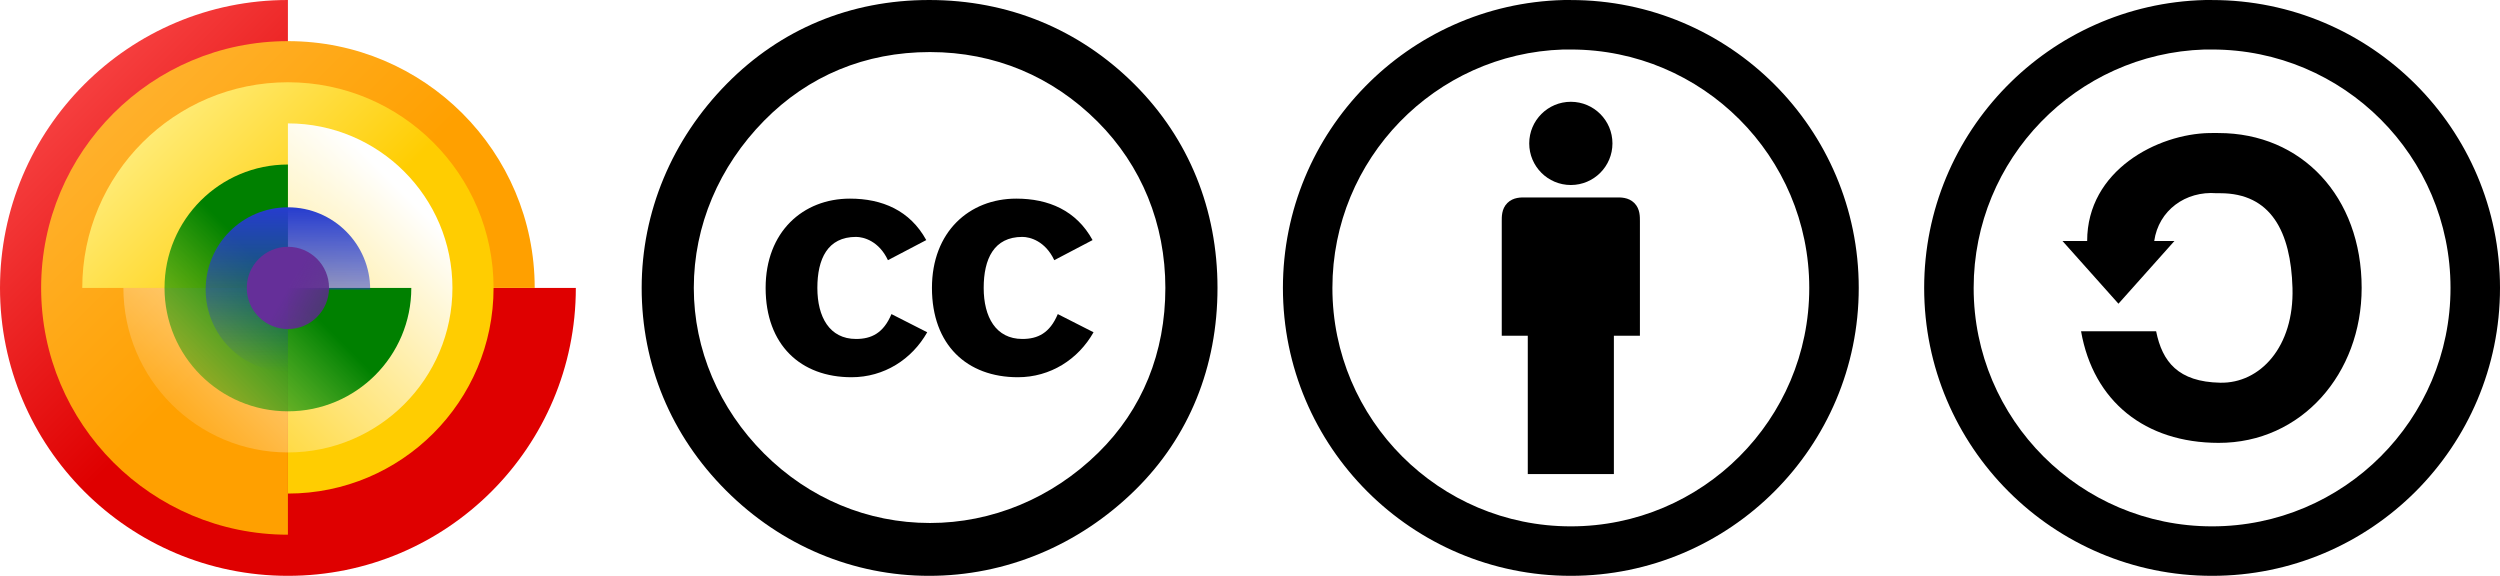
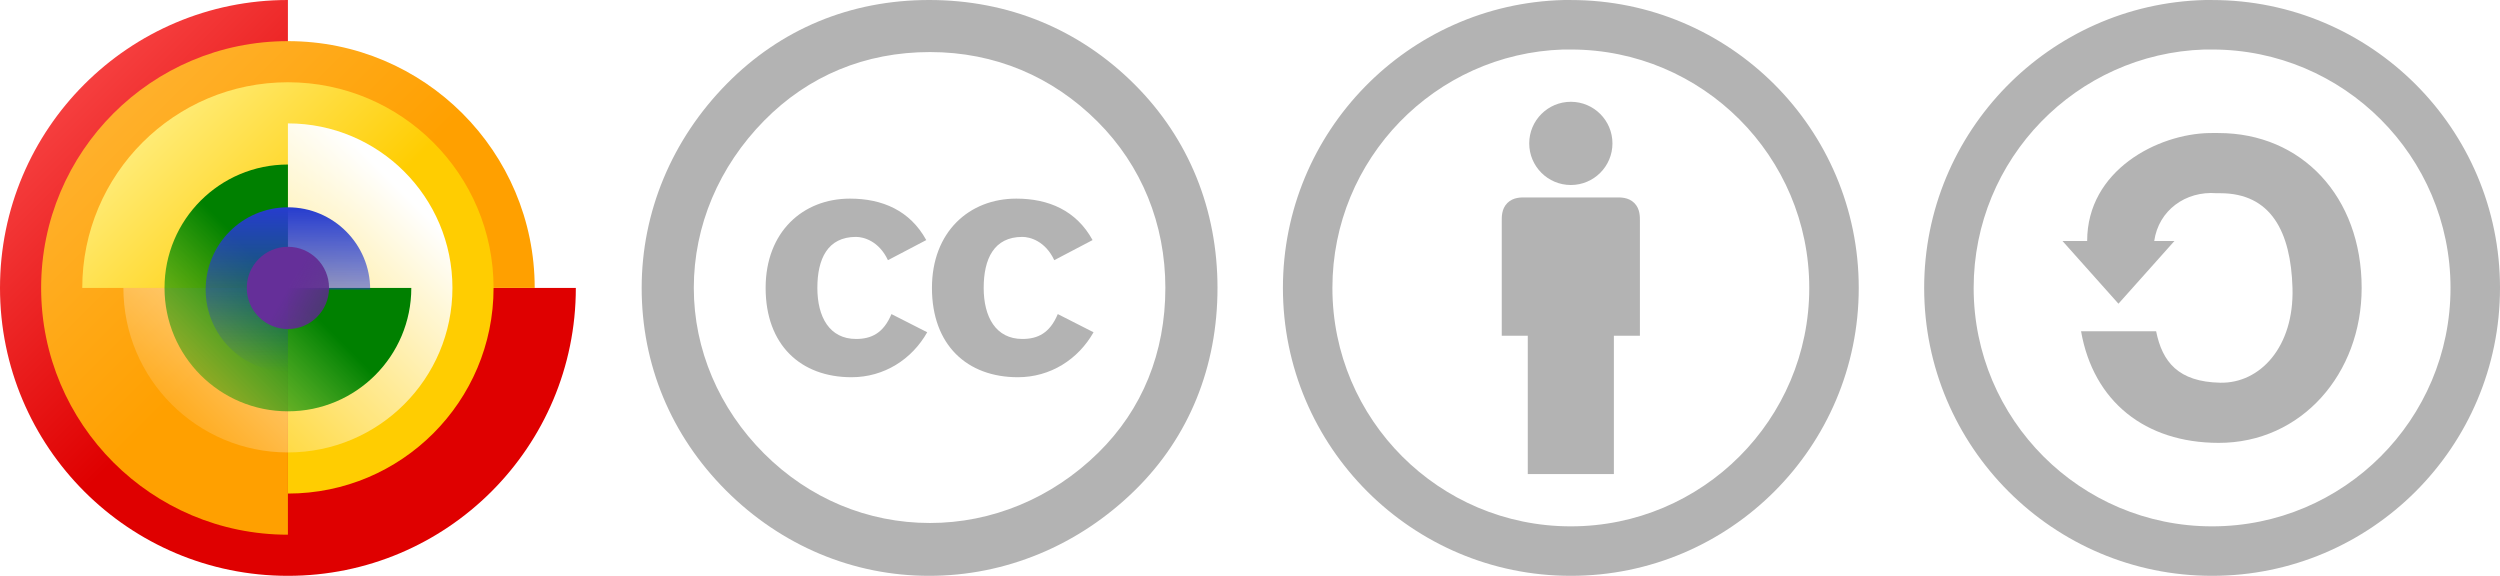
<svg xmlns="http://www.w3.org/2000/svg" xmlns:xlink="http://www.w3.org/1999/xlink" version="1.0" width="651.233" height="150" id="svg1833">
  <defs id="defs1835">
    <linearGradient id="linearGradient3117">
      <stop style="stop-color:#000000;stop-opacity:0" offset="0" id="stop3131" />
      <stop style="stop-color:#000000;stop-opacity:0.165" offset="1" id="stop3121" />
    </linearGradient>
    <linearGradient x1="233.351" y1="303.906" x2="315.431" y2="303.906" id="linearGradient3123" xlink:href="#linearGradient3117" gradientUnits="userSpaceOnUse" />
    <linearGradient id="linearGradient15296">
      <stop style="stop-color:#ff5959;stop-opacity:1" offset="0" id="stop15298" />
      <stop style="stop-color:#df0000;stop-opacity:1" offset="1" id="stop15300" />
    </linearGradient>
    <linearGradient id="linearGradient17969">
      <stop style="stop-color:#ffb73d;stop-opacity:1" offset="0" id="stop17971" />
      <stop style="stop-color:#ffa000;stop-opacity:1" offset="1" id="stop17973" />
    </linearGradient>
    <linearGradient id="linearGradient18870">
      <stop style="stop-color:#fff18d;stop-opacity:1" offset="0" id="stop18872" />
      <stop style="stop-color:#ffcd01;stop-opacity:1" offset="1" id="stop18874" />
    </linearGradient>
    <linearGradient id="linearGradient23319">
      <stop style="stop-color:#ffffff;stop-opacity:1" offset="0" id="stop23321" />
      <stop style="stop-color:#ffffff;stop-opacity:0" offset="1" id="stop23323" />
    </linearGradient>
    <linearGradient id="linearGradient20648">
      <stop style="stop-color:#00a000;stop-opacity:0.259" offset="0" id="stop20650" />
      <stop style="stop-color:#008000;stop-opacity:1" offset="1" id="stop20652" />
    </linearGradient>
    <linearGradient id="linearGradient21541">
      <stop style="stop-color:#263cce;stop-opacity:1" offset="0" id="stop21543" />
      <stop style="stop-color:#263cce;stop-opacity:0" offset="1" id="stop21545" />
    </linearGradient>
    <linearGradient id="linearGradient25099">
      <stop style="stop-color:#652f99;stop-opacity:1" offset="0" id="stop25101" />
      <stop style="stop-color:#502679;stop-opacity:0.652" offset="1" id="stop25103" />
    </linearGradient>
    <linearGradient x1="89" y1="118" x2="126" y2="155" id="linearGradient3400" xlink:href="#linearGradient15296" gradientUnits="userSpaceOnUse" />
    <linearGradient x1="89.626" y1="191.403" x2="126.03" y2="155" id="linearGradient3402" xlink:href="#linearGradient17969" gradientUnits="userSpaceOnUse" />
    <linearGradient x1="157.686" y1="186.686" x2="126" y2="155" id="linearGradient3404" xlink:href="#linearGradient18870" gradientUnits="userSpaceOnUse" />
    <linearGradient x1="149.806" y1="178.806" x2="92.016" y2="121.016" id="linearGradient3406" xlink:href="#linearGradient23319" gradientUnits="userSpaceOnUse" />
    <linearGradient x1="91.149" y1="189.851" x2="126" y2="155" id="linearGradient3408" xlink:href="#linearGradient20648" gradientUnits="userSpaceOnUse" />
    <linearGradient x1="89" y1="155" x2="163" y2="155" id="linearGradient3410" xlink:href="#linearGradient21541" gradientUnits="userSpaceOnUse" />
    <linearGradient x1="126" y1="155" x2="57.341" y2="115.36" id="linearGradient3412" xlink:href="#linearGradient25099" gradientUnits="userSpaceOnUse" />
    <linearGradient xlink:href="#linearGradient3117" id="linearGradient3103" gradientUnits="userSpaceOnUse" x1="233.351" y1="303.906" x2="315.431" y2="303.906" gradientTransform="matrix(10,0,0,10,-2333.507,-2872.569)" />
    <linearGradient xlink:href="#linearGradient15296" id="linearGradient3105" gradientUnits="userSpaceOnUse" x1="89" y1="118" x2="126" y2="155" />
    <linearGradient xlink:href="#linearGradient17969" id="linearGradient3107" gradientUnits="userSpaceOnUse" x1="89.626" y1="191.403" x2="126.03" y2="155" />
    <linearGradient xlink:href="#linearGradient18870" id="linearGradient3109" gradientUnits="userSpaceOnUse" x1="157.686" y1="186.686" x2="126" y2="155" />
    <linearGradient xlink:href="#linearGradient23319" id="linearGradient3111" gradientUnits="userSpaceOnUse" x1="149.806" y1="178.806" x2="92.016" y2="121.016" />
    <linearGradient xlink:href="#linearGradient20648" id="linearGradient3113" gradientUnits="userSpaceOnUse" x1="91.149" y1="189.851" x2="126" y2="155" />
    <linearGradient xlink:href="#linearGradient21541" id="linearGradient3115" gradientUnits="userSpaceOnUse" x1="89" y1="155" x2="163" y2="155" />
    <linearGradient xlink:href="#linearGradient25099" id="linearGradient3118" gradientUnits="userSpaceOnUse" x1="126" y1="155" x2="57.341" y2="115.36" />
    <linearGradient xlink:href="#linearGradient15296" id="linearGradient3181" gradientUnits="userSpaceOnUse" x1="89" y1="118" x2="126" y2="155" />
    <linearGradient xlink:href="#linearGradient17969" id="linearGradient3183" gradientUnits="userSpaceOnUse" x1="89.626" y1="191.403" x2="126.03" y2="155" />
    <linearGradient xlink:href="#linearGradient18870" id="linearGradient3185" gradientUnits="userSpaceOnUse" x1="157.686" y1="186.686" x2="126" y2="155" />
    <linearGradient xlink:href="#linearGradient23319" id="linearGradient3187" gradientUnits="userSpaceOnUse" x1="149.806" y1="178.806" x2="92.016" y2="121.016" />
    <linearGradient xlink:href="#linearGradient20648" id="linearGradient3189" gradientUnits="userSpaceOnUse" x1="91.149" y1="189.851" x2="126" y2="155" />
    <linearGradient xlink:href="#linearGradient21541" id="linearGradient3191" gradientUnits="userSpaceOnUse" x1="89" y1="155" x2="163" y2="155" />
    <linearGradient xlink:href="#linearGradient25099" id="linearGradient3193" gradientUnits="userSpaceOnUse" x1="126" y1="155" x2="57.341" y2="115.36" />
  </defs>
-   <g id="g3154" transform="translate(2.8249999e-6,217.0137)">
-     <g transform="matrix(0.6944444,0,0,0.6944444,-102.4305,-302.7775)" id="g25107">
-       <path d="m 163,155 c 0,20.435 -16.565,37 -37,37 -20.435,0 -37,-16.565 -37,-37 0,-20.435 16.565,-37 37,-37 l 0,37 37,0 z" transform="matrix(2.918919,0,0,2.918919,-112.2838,-220.9323)" style="fill:url(#linearGradient3181);fill-opacity:1;fill-rule:nonzero;stroke:none" id="path11693" />
-       <path d="m 163,155 c 0,20.435 -16.565,37 -37,37 -20.435,0 -37,-16.565 -37,-37 0,-20.435 16.565,-37 37,-37 l 0,37 37,0 z" transform="matrix(0,2.501931,-2.501931,0,643.2993,-83.74315)" style="fill:url(#linearGradient3183);fill-opacity:1;fill-rule:nonzero;stroke:none" id="path10806" />
-       <path d="m 163,155 c 0,20.435 -16.565,37 -37,37 -20.435,0 -37,-16.565 -37,-37 0,-20.435 16.565,-37 37,-37 l 0,37 37,0 z" transform="matrix(-2.084941,0,0,-2.084941,518.2029,554.6661)" style="fill:url(#linearGradient3185);fill-opacity:1;fill-rule:nonzero;stroke:none" id="path8149" />
-       <path d="m 163,155 c 0,20.435 -16.565,37 -37,37 -20.435,0 -37,-16.565 -37,-37 0,-20.435 16.565,-37 37,-37 l 0,37 37,0 z" transform="matrix(0,-1.667952,1.667952,0,-3.032742,441.6625)" style="fill:url(#linearGradient3187);fill-opacity:1;fill-rule:nonzero;stroke:none" id="path13467" />
-       <path d="m 163,155 c 0,20.435 -16.565,37 -37,37 -20.435,0 -37,-16.565 -37,-37 0,-20.435 16.565,-37 37,-37 l 0,37 37,0 z" transform="matrix(1.250965,0,0,1.250965,97.87857,37.60054)" style="fill:url(#linearGradient3189);fill-opacity:1;fill-rule:nonzero;stroke:none" id="path6377" />
-       <path d="m 163,155 c 0,20.435 -16.565,37 -37,37 -20.435,0 -37,-16.565 -37,-37 0,-20.435 16.565,-37 37,-37 l 0,37 37,0 z" transform="matrix(0,0.833976,-0.833976,0,384.7666,127.0362)" style="fill:url(#linearGradient3191);fill-opacity:1;fill-rule:nonzero;stroke:none" id="path3654" />
-       <path d="m 163,155 c 0,20.435 -16.565,37 -37,37 -20.435,0 -37,-16.565 -37,-37 0,-20.435 16.565,-37 37,-37 20.435,0 37,16.565 37,37 z" transform="matrix(-0.416988,0,0,-0.416988,308.0406,296.1335)" style="fill:url(#linearGradient3193);fill-opacity:1;fill-rule:nonzero;stroke:none" id="path3660" />
+   <g id="g25107" transform="matrix(0.6944444,0,0,0.6944444,-102.4305,-85.76383)">
+     <path id="path11693" style="fill:url(#linearGradient3181);fill-opacity:1;fill-rule:nonzero;stroke:none" transform="matrix(2.918919,0,0,2.918919,-112.2838,-220.9323)" d="m 163,155 c 0,20.435 -16.565,37 -37,37 -20.435,0 -37,-16.565 -37,-37 0,-20.435 16.565,-37 37,-37 l 0,37 37,0 z" />
+     <path id="path10806" style="fill:url(#linearGradient3183);fill-opacity:1;fill-rule:nonzero;stroke:none" transform="matrix(0,2.501931,-2.501931,0,643.2993,-83.74315)" d="m 163,155 c 0,20.435 -16.565,37 -37,37 -20.435,0 -37,-16.565 -37,-37 0,-20.435 16.565,-37 37,-37 l 0,37 37,0 z" />
+     <path id="path8149" style="fill:url(#linearGradient3185);fill-opacity:1;fill-rule:nonzero;stroke:none" transform="matrix(-2.084941,0,0,-2.084941,518.2029,554.6661)" d="m 163,155 c 0,20.435 -16.565,37 -37,37 -20.435,0 -37,-16.565 -37,-37 0,-20.435 16.565,-37 37,-37 l 0,37 37,0 z" />
+     <path id="path13467" style="fill:url(#linearGradient3187);fill-opacity:1;fill-rule:nonzero;stroke:none" transform="matrix(0,-1.667952,1.667952,0,-3.032742,441.6625)" d="m 163,155 c 0,20.435 -16.565,37 -37,37 -20.435,0 -37,-16.565 -37,-37 0,-20.435 16.565,-37 37,-37 l 0,37 37,0 z" />
+     <path id="path6377" style="fill:url(#linearGradient3189);fill-opacity:1;fill-rule:nonzero;stroke:none" transform="matrix(1.250965,0,0,1.250965,97.87857,37.60054)" d="m 163,155 c 0,20.435 -16.565,37 -37,37 -20.435,0 -37,-16.565 -37,-37 0,-20.435 16.565,-37 37,-37 l 0,37 37,0 z" />
+     <path id="path3654" style="fill:url(#linearGradient3191);fill-opacity:1;fill-rule:nonzero;stroke:none" transform="matrix(0,0.833976,-0.833976,0,384.7666,127.0362)" d="m 163,155 c 0,20.435 -16.565,37 -37,37 -20.435,0 -37,-16.565 -37,-37 0,-20.435 16.565,-37 37,-37 l 0,37 37,0 z" />
+     <path id="path3660" style="fill:url(#linearGradient3193);fill-opacity:1;fill-rule:nonzero;stroke:none" transform="matrix(-0.416988,0,0,-0.416988,308.0406,296.1335)" d="m 163,155 c 0,20.435 -16.565,37 -37,37 -20.435,0 -37,-16.565 -37,-37 0,-20.435 16.565,-37 37,-37 20.435,0 37,16.565 37,37 z" />
+   </g>
+   <g transform="matrix(10,0,0,10,-2483.389,-2889.952)" id="g3877" style="fill:#b3b3b3;fill-opacity:1">
+     <g transform="matrix(0.234375,0,0,0.234364,281.758,288.9959)" style="display:inline;fill:#b3b3b3;fill-opacity:1" id="layer3">
+       <path d="M 31.188,0 C 13.905,0.438 0,14.612 0,32 0,49.664 14.336,64 32,64 49.664,64 64,49.664 64,32 64,14.336 49.664,0 32,0 31.724,0 31.462,-0.007 31.188,0 z M 31.156,5.5 C 31.44,5.491 31.714,5.5 32,5.5 46.628,5.5 58.5,17.372 58.5,32 58.5,46.628 46.628,58.5 32,58.5 17.372,58.5 5.5,46.628 5.5,32 5.5,17.658 16.923,5.951 31.156,5.5 z" style="fill:#b3b3b3;fill-opacity:1;fill-rule:nonzero;stroke:none" id="path3742" />
+       <g id="g6525" style="fill:#b3b3b3;fill-opacity:1">
+         <path d="m 36.688,15.75 c 0,2.554 -2.071,4.625 -4.625,4.625 -2.554,0 -4.625,-2.071 -4.625,-4.625 0,-2.554 2.071,-4.625 4.625,-4.625 2.554,0 4.625,2.071 4.625,4.625 l 0,0 z" transform="translate(-0.0625,0.185547)" style="fill:#b3b3b3;fill-opacity:1;fill-rule:evenodd;stroke:none" id="path2838" />
+         <path d="m 27.215,52.689 9.57,0 0,-15.379 2.893,0 c 0,0 -0.001,-10.99 0,-12.72 -0.003,-0.456 0.041,-1.365 -0.621,-2.027 -0.662,-0.662 -1.555,-0.622 -2.027,-0.621 -0.472,0.001 -9.589,0.001 -10.06,0 -0.472,-0.001 -1.365,-0.041 -2.027,0.621 -0.662,0.662 -0.618,1.571 -0.621,2.027 0.001,1.73 0,12.72 0,12.72 l 2.893,0 0,15.379 z" style="fill:#b3b3b3;fill-opacity:1;fill-rule:evenodd;stroke:none" id="path3746" />
+       </g>
    </g>
-     <g id="g3877" transform="matrix(10,0,0,10,-2483.389,-3106.965)">
-       <g id="layer3" style="display:inline" transform="matrix(0.234375,0,0,0.234364,281.758,288.9959)">
-         <path id="path3742" style="fill:#000000;fill-opacity:1;fill-rule:nonzero;stroke:none" d="M 31.188,0 C 13.905,0.438 0,14.612 0,32 0,49.664 14.336,64 32,64 49.664,64 64,49.664 64,32 64,14.336 49.664,0 32,0 31.724,0 31.462,-0.007 31.188,0 z M 31.156,5.5 C 31.44,5.491 31.714,5.5 32,5.5 46.628,5.5 58.5,17.372 58.5,32 58.5,46.628 46.628,58.5 32,58.5 17.372,58.5 5.5,46.628 5.5,32 5.5,17.658 16.923,5.951 31.156,5.5 z" />
-         <g id="g6525">
-           <path id="path2838" style="fill:#000000;fill-opacity:1;fill-rule:evenodd;stroke:none" transform="translate(-0.0625,0.185547)" d="m 36.688,15.75 c 0,2.554 -2.071,4.625 -4.625,4.625 -2.554,0 -4.625,-2.071 -4.625,-4.625 0,-2.554 2.071,-4.625 4.625,-4.625 2.554,0 4.625,2.071 4.625,4.625 l 0,0 z" />
-           <path id="path3746" style="fill:#000000;fill-opacity:1;fill-rule:evenodd;stroke:none" d="m 27.215,52.689 9.57,0 0,-15.379 2.893,0 c 0,0 -0.001,-10.99 0,-12.72 -0.003,-0.456 0.041,-1.365 -0.621,-2.027 -0.662,-0.662 -1.555,-0.622 -2.027,-0.621 -0.472,0.001 -9.589,0.001 -10.06,0 -0.472,-0.001 -1.365,-0.041 -2.027,0.621 -0.662,0.662 -0.618,1.571 -0.621,2.027 0.001,1.73 0,12.72 0,12.72 l 2.893,0 0,15.379 z" />
+     <g transform="matrix(0.236997,0,0,0.236675,265.0539,288.9952)" id="g3561" style="fill:#b3b3b3;fill-opacity:1">
+       <g id="Background" style="fill:#b3b3b3;fill-opacity:1" />
+       <g id="Guides" style="fill:#b3b3b3;fill-opacity:1" />
+       <g id="Foreground" style="fill:#b3b3b3;fill-opacity:1">
+         <g id="g3566" style="fill:#b3b3b3;fill-opacity:1">
+           <path d="M 31.603,0 C 22.92,0 15.28,3.213 9.376,9.203 3.299,15.368 0,23.355 0,31.69 c 0,8.421 3.212,16.235 9.29,22.312 6.078,6.078 13.978,9.376 22.313,9.376 8.334,0 16.409,-3.299 22.66,-9.463 5.904,-5.817 9.029,-13.544 9.029,-22.226 0,-8.595 -3.125,-16.409 -9.116,-22.4 C 48.098,3.213 40.285,0 31.603,0 z m 0.086,5.73 c 7.12,0 13.458,2.691 18.406,7.64 4.862,4.862 7.466,11.287 7.466,18.319 0,7.119 -2.518,13.37 -7.379,18.146 -5.123,5.036 -11.721,7.727 -18.493,7.727 -6.858,0 -13.283,-2.691 -18.232,-7.64 C 8.508,44.973 5.73,38.462 5.73,31.69 5.73,24.831 8.508,18.32 13.457,13.284 18.319,8.335 24.57,5.73 31.689,5.73 z" style="fill-rule:evenodd;fill:#b3b3b3;fill-opacity:1" id="path3568" />
+           <path d="m 31.281,26.424 c -1.79,-3.264 -4.844,-4.563 -8.389,-4.563 -5.16,0 -9.267,3.65 -9.267,9.829 0,6.283 3.861,9.829 9.442,9.829 3.581,0 6.635,-1.966 8.319,-4.949 l -3.931,-2.001 c -0.878,2.106 -2.212,2.738 -3.896,2.738 -2.914,0 -4.248,-2.422 -4.248,-5.616 0,-3.194 1.124,-5.617 4.248,-5.617 0.842,0 2.527,0.457 3.51,2.562 l 4.212,-2.212 z" style="fill-rule:evenodd;fill:#b3b3b3;fill-opacity:1" id="path3570" />
+           <path d="m 49.562,26.424 c -1.79,-3.264 -4.844,-4.563 -8.389,-4.563 -5.16,0 -9.267,3.65 -9.267,9.829 0,6.283 3.861,9.829 9.443,9.829 3.58,0 6.634,-1.966 8.319,-4.949 l -3.931,-2.001 c -0.878,2.106 -2.211,2.738 -3.896,2.738 -2.914,0 -4.248,-2.422 -4.248,-5.616 0,-3.194 1.124,-5.617 4.248,-5.617 0.842,0 2.527,0.457 3.51,2.562 l 4.211,-2.212 z" style="fill-rule:evenodd;fill:#b3b3b3;fill-opacity:1" id="path3572" />
        </g>
      </g>
-       <g id="g3561" transform="matrix(0.236997,0,0,0.236675,265.0539,288.9952)">
-         <g id="Background" />
-         <g id="Guides" />
-         <g id="Foreground">
-           <g id="g3566">
-             <path id="path3568" style="fill-rule:evenodd" d="M 31.603,0 C 22.92,0 15.28,3.213 9.376,9.203 3.299,15.368 0,23.355 0,31.69 c 0,8.421 3.212,16.235 9.29,22.312 6.078,6.078 13.978,9.376 22.313,9.376 8.334,0 16.409,-3.299 22.66,-9.463 5.904,-5.817 9.029,-13.544 9.029,-22.226 0,-8.595 -3.125,-16.409 -9.116,-22.4 C 48.098,3.213 40.285,0 31.603,0 z m 0.086,5.73 c 7.12,0 13.458,2.691 18.406,7.64 4.862,4.862 7.466,11.287 7.466,18.319 0,7.119 -2.518,13.37 -7.379,18.146 -5.123,5.036 -11.721,7.727 -18.493,7.727 -6.858,0 -13.283,-2.691 -18.232,-7.64 C 8.508,44.973 5.73,38.462 5.73,31.69 5.73,24.831 8.508,18.32 13.457,13.284 18.319,8.335 24.57,5.73 31.689,5.73 z" />
-             <path id="path3570" style="fill-rule:evenodd" d="m 31.281,26.424 c -1.79,-3.264 -4.844,-4.563 -8.389,-4.563 -5.16,0 -9.267,3.65 -9.267,9.829 0,6.283 3.861,9.829 9.442,9.829 3.581,0 6.635,-1.966 8.319,-4.949 l -3.931,-2.001 c -0.878,2.106 -2.212,2.738 -3.896,2.738 -2.914,0 -4.248,-2.422 -4.248,-5.616 0,-3.194 1.124,-5.617 4.248,-5.617 0.842,0 2.527,0.457 3.51,2.562 l 4.212,-2.212 z" />
-             <path id="path3572" style="fill-rule:evenodd" d="m 49.562,26.424 c -1.79,-3.264 -4.844,-4.563 -8.389,-4.563 -5.16,0 -9.267,3.65 -9.267,9.829 0,6.283 3.861,9.829 9.443,9.829 3.58,0 6.634,-1.966 8.319,-4.949 l -3.931,-2.001 c -0.878,2.106 -2.211,2.738 -3.896,2.738 -2.914,0 -4.248,-2.422 -4.248,-5.616 0,-3.194 1.124,-5.617 4.248,-5.617 0.842,0 2.527,0.457 3.51,2.562 l 4.211,-2.212 z" />
-           </g>
-         </g>
-       </g>
-       <g id="g3832" transform="matrix(0.234375,0,0,0.234364,298.4622,288.9959)">
-         <path id="path1334" style="fill:#000000;fill-opacity:1;fill-rule:nonzero;stroke:none" d="M 31.188,0 C 13.905,0.438 0,14.612 0,32 0,49.664 14.336,64 32,64 49.664,64 64,49.664 64,32 64,14.336 49.664,0 32,0 31.724,0 31.462,-0.007 31.188,0 z M 31.156,5.5 C 31.44,5.491 31.714,5.5 32,5.5 46.628,5.5 58.5,17.372 58.5,32 58.5,46.628 46.628,58.5 32,58.5 17.372,58.5 5.5,46.628 5.5,32 5.5,17.658 16.923,5.951 31.156,5.5 z" />
-         <path id="path2371" style="fill:#000000;fill-opacity:1;fill-rule:nonzero;stroke:none" d="m 18.116,26.785 -2.741,0 6.219,6.969 6.219,-6.969 -2.244,0 c 0.486,-3.4 3.477,-5.586 6.931,-5.312 0.137,0.011 0.268,0 0.406,0 5.627,0 7.847,4.256 8.031,10.531 0.192,6.549 -3.603,10.62 -8.031,10.531 -4.673,-0.092 -6.444,-2.328 -7.125,-5.719 l -8.344,0 c 1.373,7.811 7.124,12.392 15.281,12.406 9.235,0.016 15.906,-7.709 15.906,-17.219 0,-10.155 -6.669,-17.219 -15.906,-17.219 -0.274,0 -0.542,-0.015 -0.812,0 -0.066,0.004 -0.122,-0.001 -0.188,0 -5.772,0.096 -13.603,4.14 -13.603,12 z" />
-       </g>
+     </g>
+     <g transform="matrix(0.234375,0,0,0.234364,298.4622,288.9959)" id="g3832" style="fill:#b3b3b3;fill-opacity:1">
+       <path d="M 31.188,0 C 13.905,0.438 0,14.612 0,32 0,49.664 14.336,64 32,64 49.664,64 64,49.664 64,32 64,14.336 49.664,0 32,0 31.724,0 31.462,-0.007 31.188,0 z M 31.156,5.5 C 31.44,5.491 31.714,5.5 32,5.5 46.628,5.5 58.5,17.372 58.5,32 58.5,46.628 46.628,58.5 32,58.5 17.372,58.5 5.5,46.628 5.5,32 5.5,17.658 16.923,5.951 31.156,5.5 z" style="fill:#b3b3b3;fill-opacity:1;fill-rule:nonzero;stroke:none" id="path1334" />
+       <path d="m 18.116,26.785 -2.741,0 6.219,6.969 6.219,-6.969 -2.244,0 c 0.486,-3.4 3.477,-5.586 6.931,-5.312 0.137,0.011 0.268,0 0.406,0 5.627,0 7.847,4.256 8.031,10.531 0.192,6.549 -3.603,10.62 -8.031,10.531 -4.673,-0.092 -6.444,-2.328 -7.125,-5.719 l -8.344,0 c 1.373,7.811 7.124,12.392 15.281,12.406 9.235,0.016 15.906,-7.709 15.906,-17.219 0,-10.155 -6.669,-17.219 -15.906,-17.219 -0.274,0 -0.542,-0.015 -0.812,0 -0.066,0.004 -0.122,-0.001 -0.188,0 -5.772,0.096 -13.603,4.14 -13.603,12 z" style="fill:#b3b3b3;fill-opacity:1;fill-rule:nonzero;stroke:none" id="path2371" />
    </g>
  </g>
</svg>
